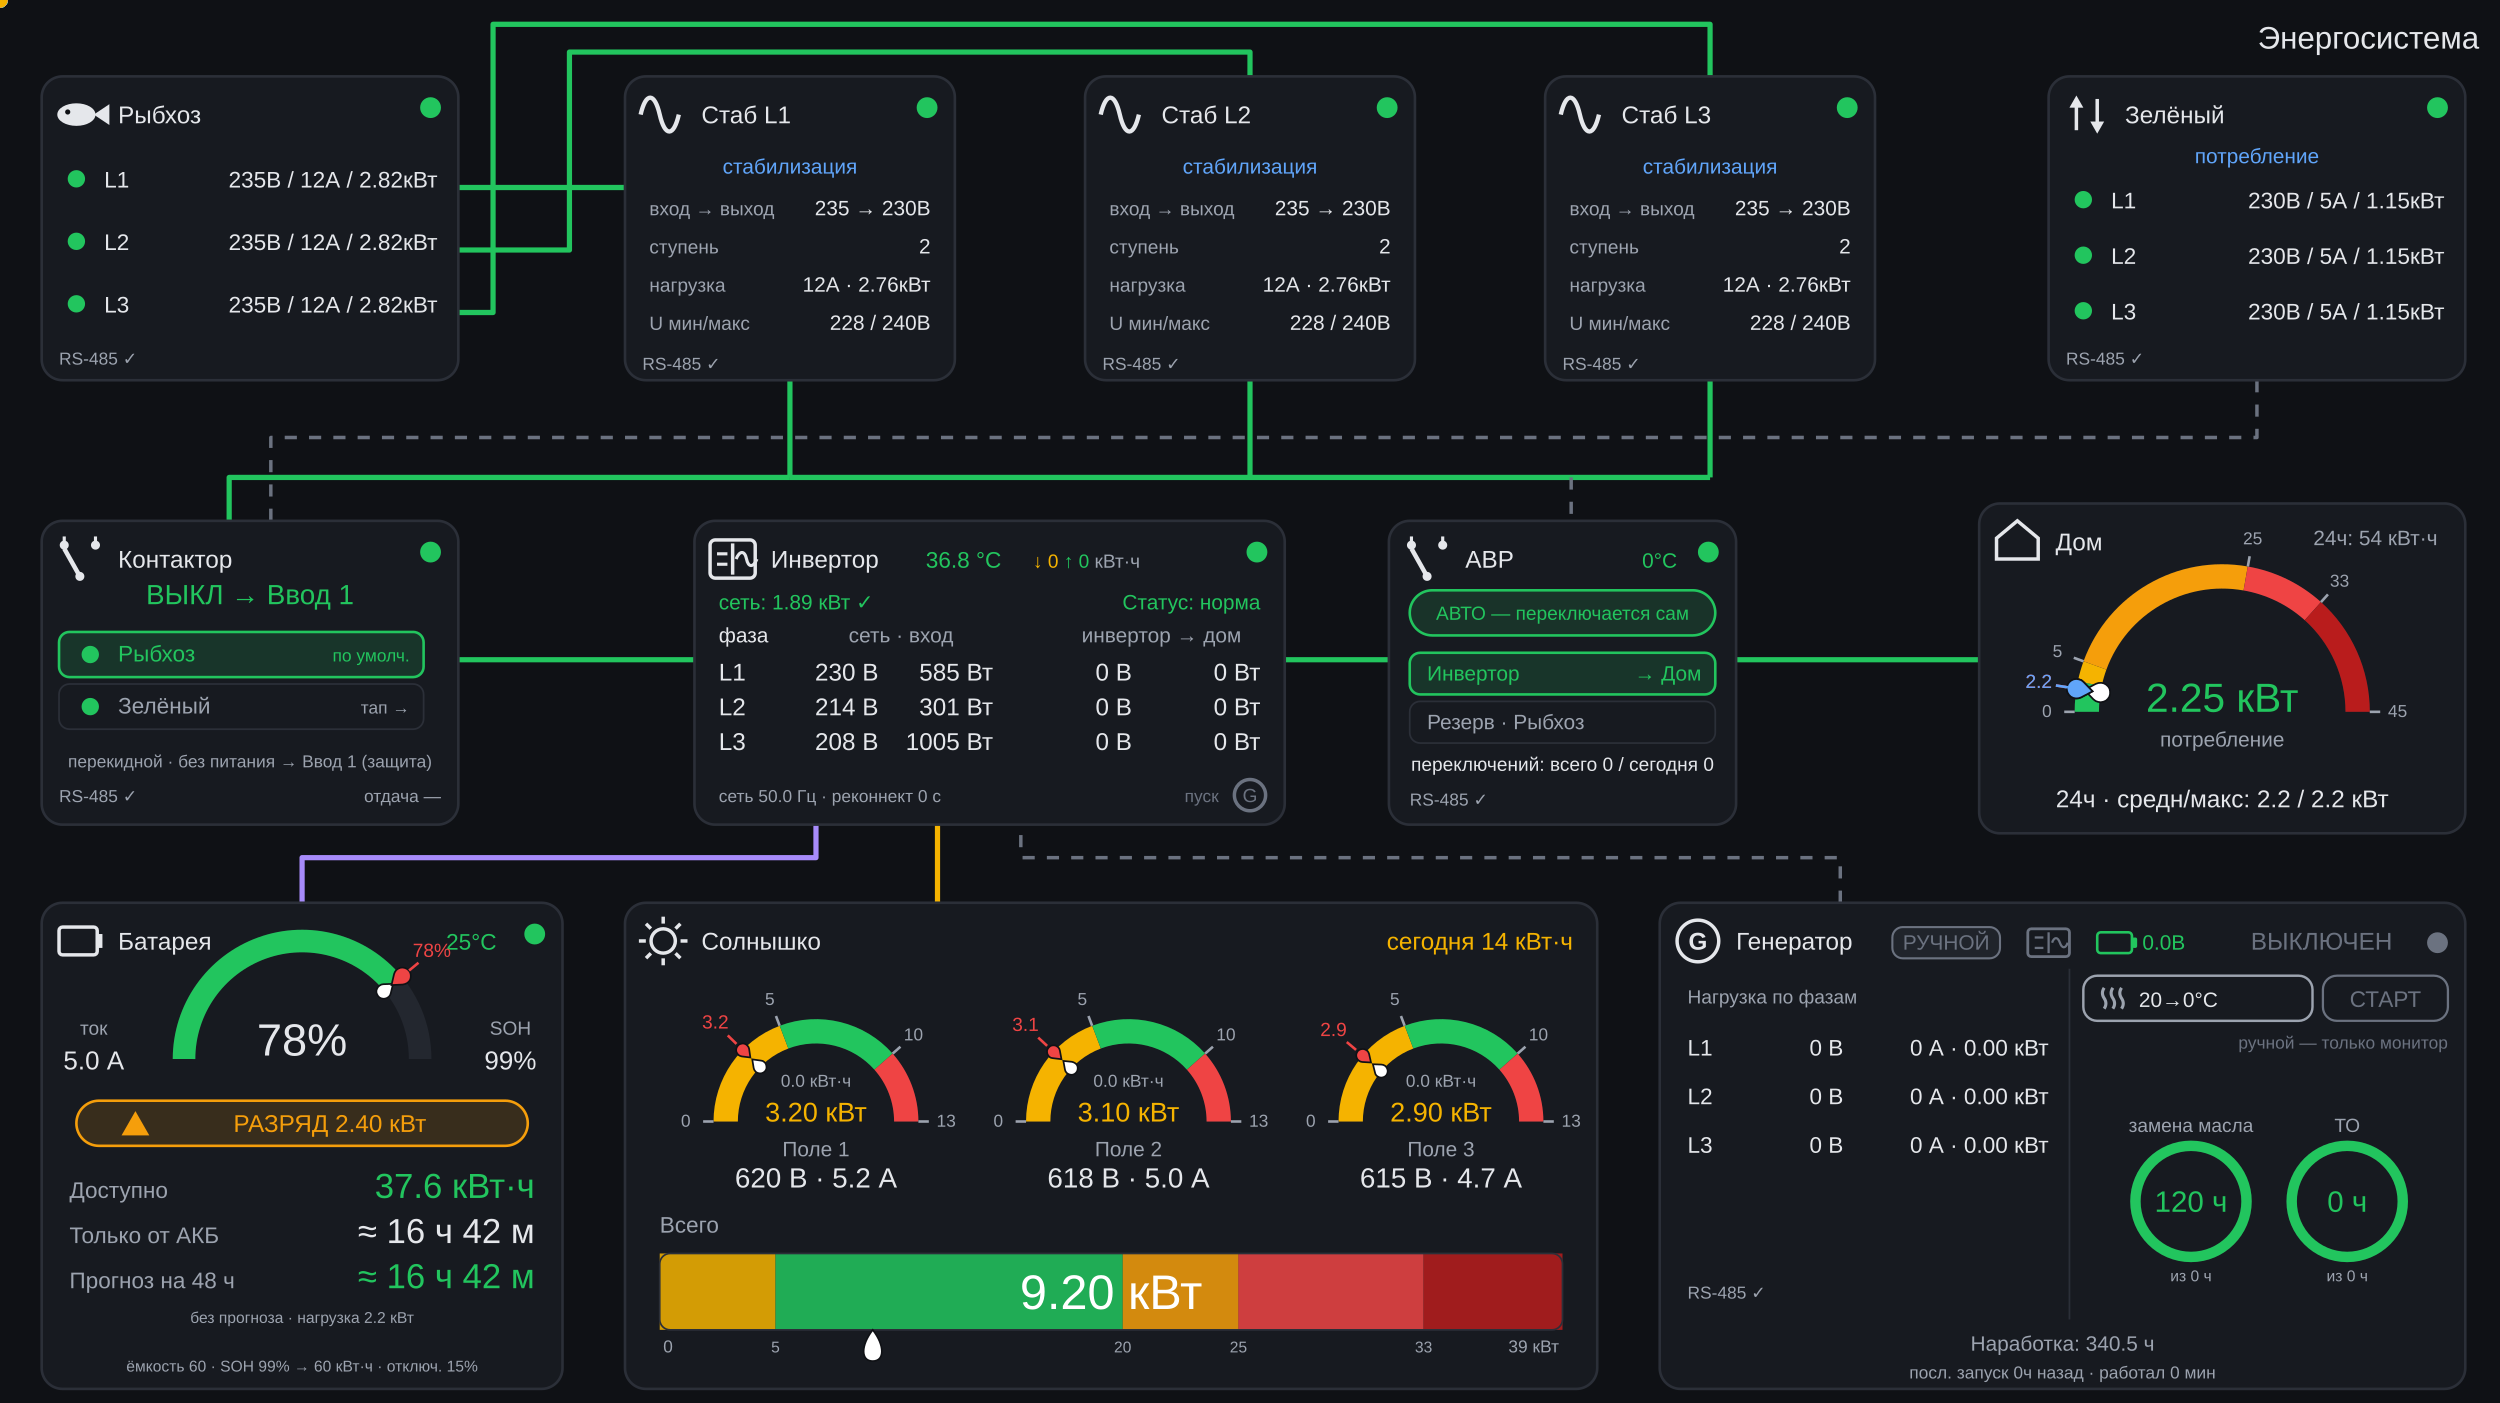
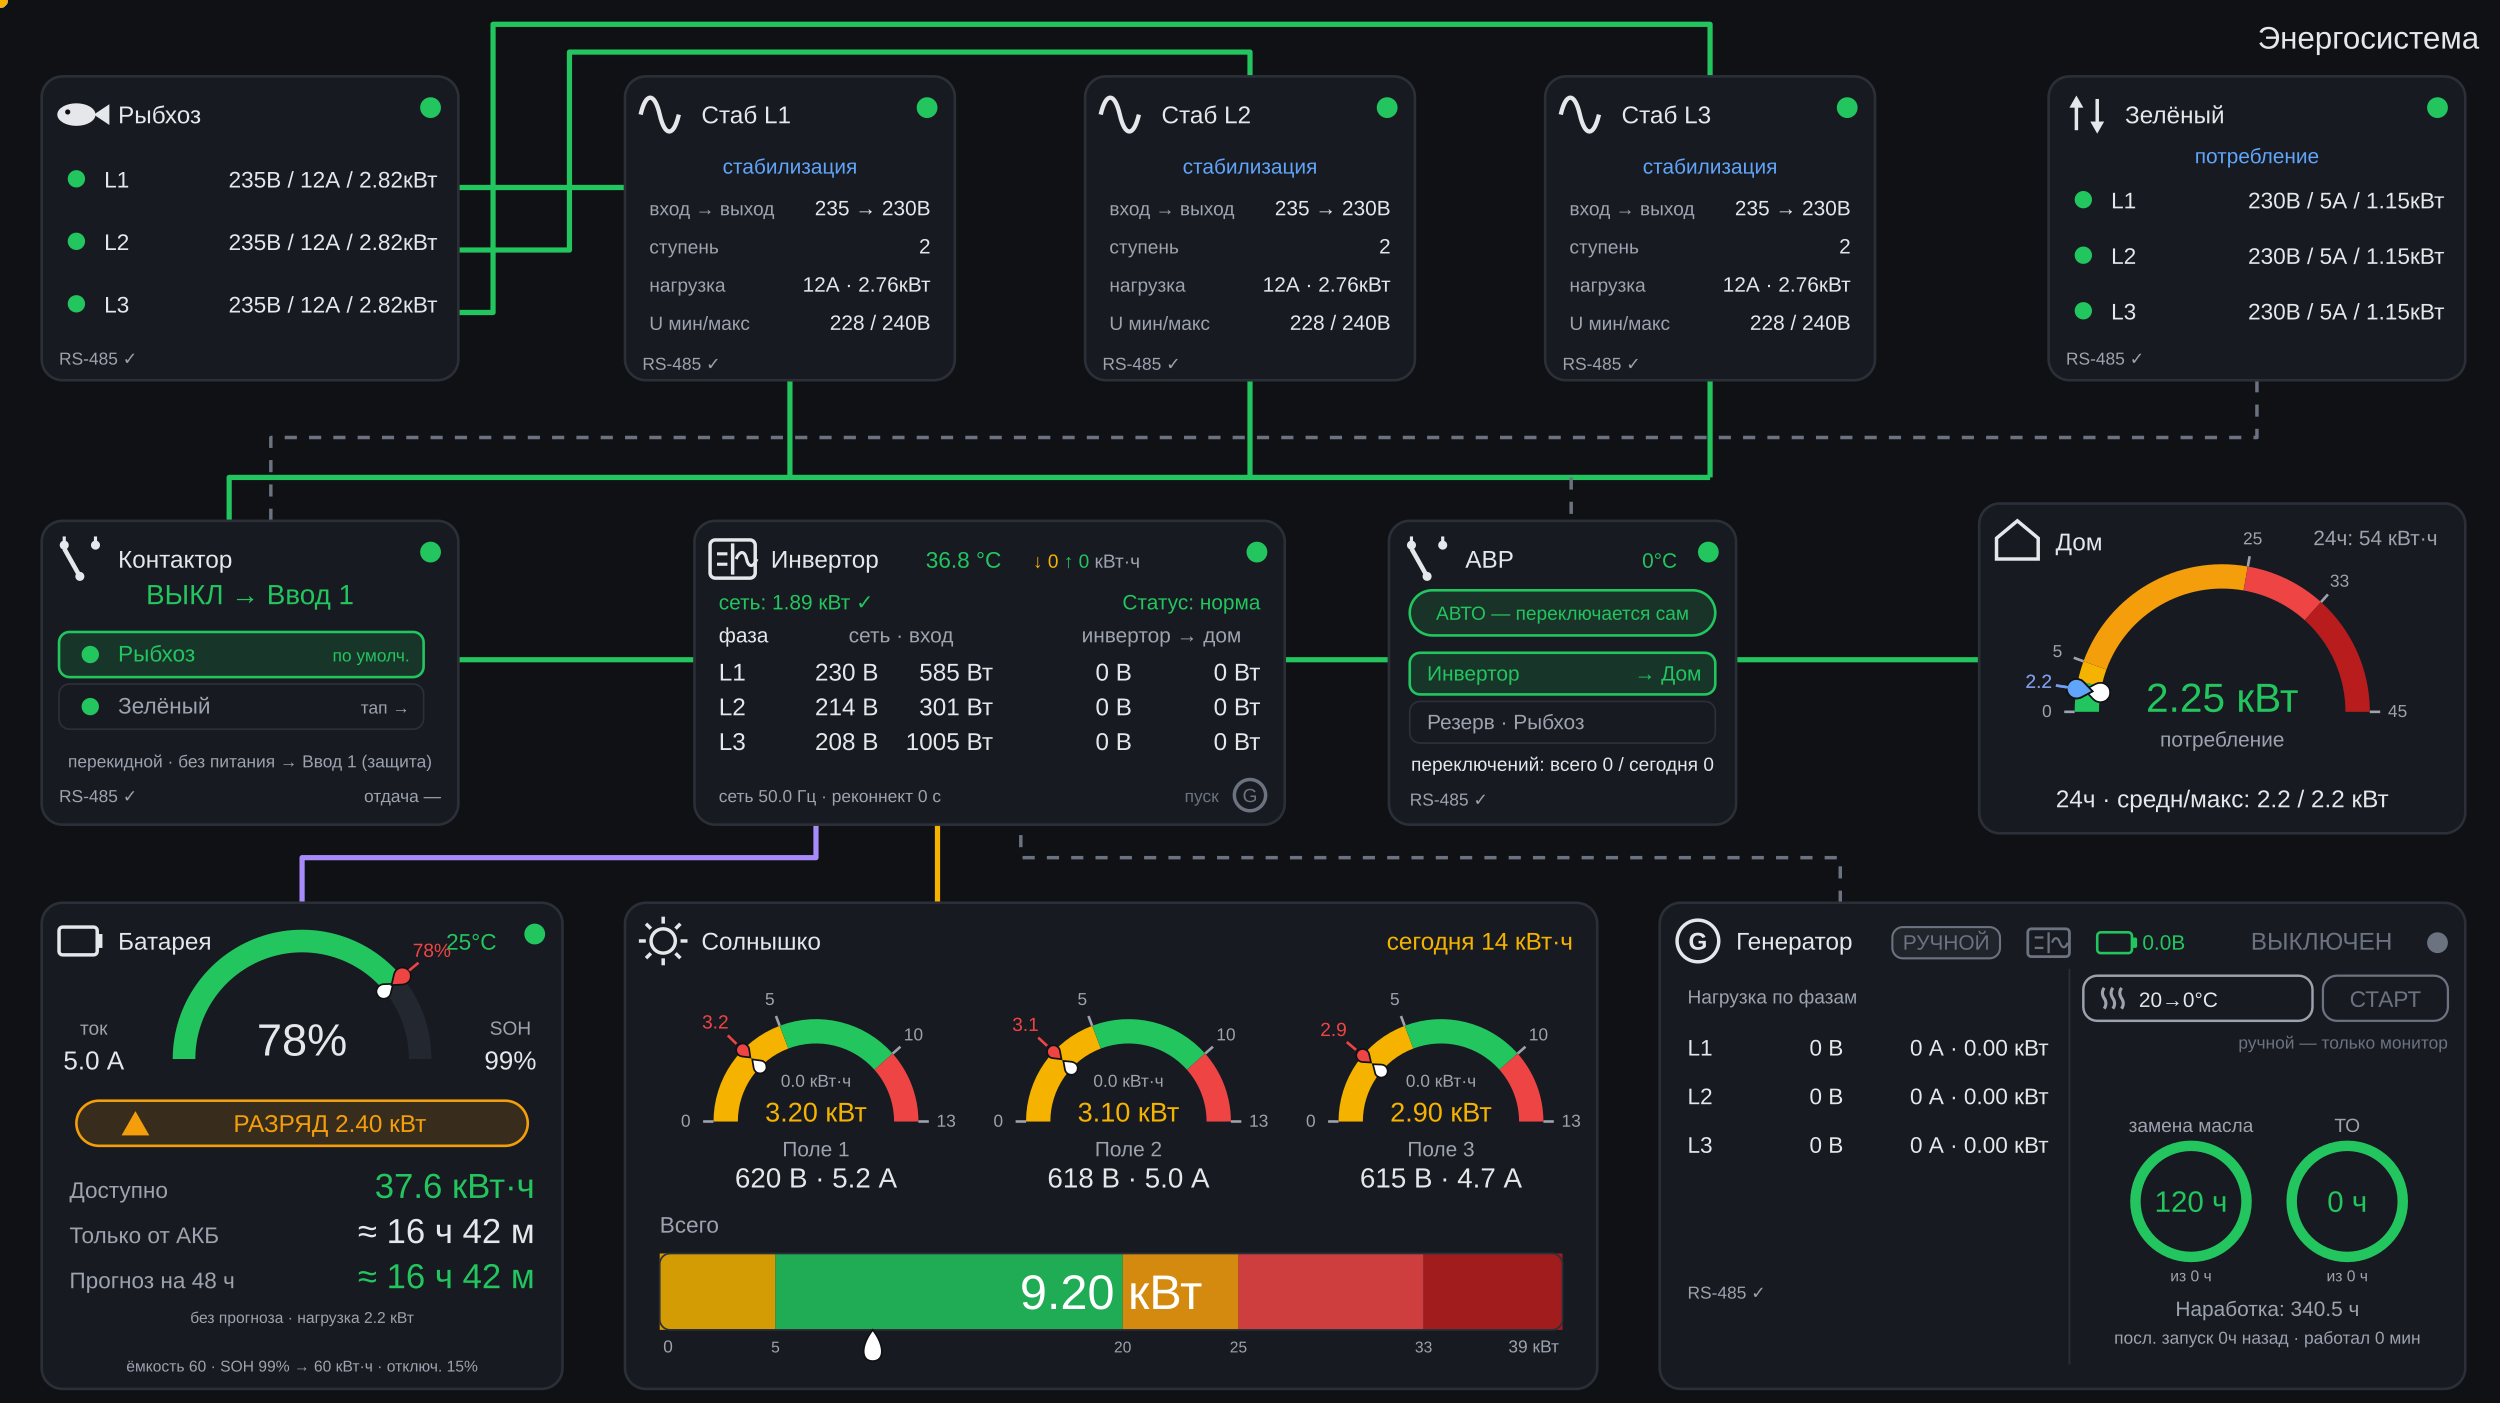
<svg xmlns="http://www.w3.org/2000/svg" viewBox="0 0 1440 808" font-family="Arial,Helvetica,sans-serif">
  <rect x="0" y="0" width="1440" height="830" fill="#0f1115" />
  <text x="1428" y="28" font-size="18" fill="#e5e7eb" text-anchor="end">Энергосистема</text>
  <polyline fill="none" stroke="#22c55e" stroke-width="3" stroke-linejoin="round" points="264,108 360,108 " />
  <circle r="4.5" fill="#22c55e">
    <animateMotion dur="1.94s" repeatCount="indefinite" begin="-0.00s" path="M 264,108 360,108" />
  </circle>
  <polyline fill="none" stroke="#22c55e" stroke-width="3" stroke-linejoin="round" points="264,144 328,144 328,30 720,30 720,44 " />
  <circle r="4.5" fill="#22c55e">
    <animateMotion dur="11.82s" repeatCount="indefinite" begin="-0.00s" path="M 264,144 328,144 328,30 720,30 720,44" />
  </circle>
  <circle r="4.5" fill="#22c55e">
    <animateMotion dur="11.82s" repeatCount="indefinite" begin="-2.36s" path="M 264,144 328,144 328,30 720,30 720,44" />
  </circle>
  <circle r="4.5" fill="#22c55e">
    <animateMotion dur="11.82s" repeatCount="indefinite" begin="-4.73s" path="M 264,144 328,144 328,30 720,30 720,44" />
  </circle>
  <circle r="4.5" fill="#22c55e">
    <animateMotion dur="11.82s" repeatCount="indefinite" begin="-7.09s" path="M 264,144 328,144 328,30 720,30 720,44" />
  </circle>
  <circle r="4.5" fill="#22c55e">
    <animateMotion dur="11.82s" repeatCount="indefinite" begin="-9.46s" path="M 264,144 328,144 328,30 720,30 720,44" />
  </circle>
  <polyline fill="none" stroke="#22c55e" stroke-width="3" stroke-linejoin="round" points="264,180 284,180 284,14 985,14 985,44 " />
  <circle r="4.5" fill="#22c55e">
    <animateMotion dur="18.56s" repeatCount="indefinite" begin="-0.00s" path="M 264,180 284,180 284,14 985,14 985,44" />
  </circle>
  <circle r="4.5" fill="#22c55e">
    <animateMotion dur="18.56s" repeatCount="indefinite" begin="-2.32s" path="M 264,180 284,180 284,14 985,14 985,44" />
  </circle>
  <circle r="4.5" fill="#22c55e">
    <animateMotion dur="18.56s" repeatCount="indefinite" begin="-4.64s" path="M 264,180 284,180 284,14 985,14 985,44" />
  </circle>
  <circle r="4.5" fill="#22c55e">
    <animateMotion dur="18.56s" repeatCount="indefinite" begin="-6.96s" path="M 264,180 284,180 284,14 985,14 985,44" />
  </circle>
  <circle r="4.5" fill="#22c55e">
    <animateMotion dur="18.56s" repeatCount="indefinite" begin="-9.28s" path="M 264,180 284,180 284,14 985,14 985,44" />
  </circle>
  <circle r="4.5" fill="#22c55e">
    <animateMotion dur="18.56s" repeatCount="indefinite" begin="-11.60s" path="M 264,180 284,180 284,14 985,14 985,44" />
  </circle>
  <circle r="4.5" fill="#22c55e">
    <animateMotion dur="18.56s" repeatCount="indefinite" begin="-13.92s" path="M 264,180 284,180 284,14 985,14 985,44" />
  </circle>
  <circle r="4.5" fill="#22c55e">
    <animateMotion dur="18.56s" repeatCount="indefinite" begin="-16.24s" path="M 264,180 284,180 284,14 985,14 985,44" />
  </circle>
  <polyline fill="none" stroke="#22c55e" stroke-width="3" stroke-linejoin="round" points="455,219 455,275 " />
  <circle r="4.5" fill="#22c55e">
    <animateMotion dur="0.97s" repeatCount="indefinite" begin="-0.00s" path="M 455,219 455,275" />
  </circle>
  <polyline fill="none" stroke="#22c55e" stroke-width="3" stroke-linejoin="round" points="720,219 720,275 " />
  <circle r="4.5" fill="#22c55e">
    <animateMotion dur="0.97s" repeatCount="indefinite" begin="-0.00s" path="M 720,219 720,275" />
  </circle>
  <polyline fill="none" stroke="#22c55e" stroke-width="3" stroke-linejoin="round" points="985,219 985,275 " />
  <circle r="4.5" fill="#22c55e">
    <animateMotion dur="0.97s" repeatCount="indefinite" begin="-0.00s" path="M 985,219 985,275" />
  </circle>
  <polyline fill="none" stroke="#22c55e" stroke-width="3" stroke-linejoin="round" points="455,275 985,275 " />
  <polyline fill="none" stroke="#22c55e" stroke-width="3" stroke-linejoin="round" points="455,275 132,275 132,300 " />
  <circle r="4.5" fill="#22c55e">
    <animateMotion dur="6.01s" repeatCount="indefinite" begin="-0.00s" path="M 455,275 132,275 132,300" />
  </circle>
  <circle r="4.5" fill="#22c55e">
    <animateMotion dur="6.01s" repeatCount="indefinite" begin="-2.00s" path="M 455,275 132,275 132,300" />
  </circle>
  <circle r="4.5" fill="#22c55e">
    <animateMotion dur="6.01s" repeatCount="indefinite" begin="-4.00s" path="M 455,275 132,275 132,300" />
  </circle>
  <polyline fill="none" stroke="#6b7280" stroke-width="2" stroke-linejoin="round" stroke-dasharray="7 7" points="905,275 905,300 " />
  <polyline fill="none" stroke="#6b7280" stroke-width="2" stroke-linejoin="round" stroke-dasharray="7 7" points="1300,219 1300,252 156,252 156,300 " />
  <polyline fill="none" stroke="#22c55e" stroke-width="3" stroke-linejoin="round" points="264,380 400,380 " />
  <circle r="4.5" fill="#22c55e">
    <animateMotion dur="2.75s" repeatCount="indefinite" begin="-0.00s" path="M 264,380 400,380" />
  </circle>
  <polyline fill="none" stroke="#22c55e" stroke-width="3" stroke-linejoin="round" points="740,380 800,380 " />
  <circle r="4.5" fill="#22c55e">
    <animateMotion dur="0.90s" repeatCount="indefinite" begin="-0.00s" path="M 740,380 800,380" />
  </circle>
  <polyline fill="none" stroke="#22c55e" stroke-width="3" stroke-linejoin="round" points="1000,380 1140,380 " />
  <circle r="4.5" fill="#22c55e">
    <animateMotion dur="2.42s" repeatCount="indefinite" begin="-0.00s" path="M 1000,380 1140,380" />
  </circle>
  <polyline fill="none" stroke="#a78bfa" stroke-width="3" stroke-linejoin="round" points="174,520 174,494 470,494 470,475 " />
  <circle r="4.5" fill="#a78bfa">
    <animateMotion dur="6.46s" repeatCount="indefinite" begin="-0.00s" path="M 174,520 174,494 470,494 470,475" />
  </circle>
  <circle r="4.5" fill="#a78bfa">
    <animateMotion dur="6.46s" repeatCount="indefinite" begin="-2.15s" path="M 174,520 174,494 470,494 470,475" />
  </circle>
  <circle r="4.5" fill="#a78bfa">
    <animateMotion dur="6.46s" repeatCount="indefinite" begin="-4.30s" path="M 174,520 174,494 470,494 470,475" />
  </circle>
  <polyline fill="none" stroke="#f5b300" stroke-width="3" stroke-linejoin="round" points="540,520 540,475 " />
  <circle r="4.5" fill="#f5b300">
    <animateMotion dur="0.41s" repeatCount="indefinite" begin="-0.00s" path="M 540,520 540,475" />
  </circle>
  <polyline fill="none" stroke="#6b7280" stroke-width="2" stroke-linejoin="round" stroke-dasharray="7 7" points="1060,520 1060,494 588,494 588,475 " />
  <rect x="24" y="44" width="240" height="175" rx="12" fill="#171a20" stroke="#2b2f38" stroke-width="1.5" />
  <g fill="#e5e7eb">
    <ellipse cx="44" cy="66" rx="11" ry="6.5" />
    <polygon points="54,66 63,60 63,72" />
  </g>
  <circle cx="39" cy="64.5" r="1.5" fill="#0f1115" />
  <text x="68" y="71" font-size="14" fill="#e5e7eb" text-anchor="start">Рыбхоз</text>
  <circle cx="248" cy="62" r="6" fill="#22c55e" />
  <circle cx="44" cy="103" r="5" fill="#22c55e" />
  <text x="60" y="108" font-size="13" fill="#e5e7eb" text-anchor="start">L1</text>
  <text x="252" y="108" font-size="13" fill="#e5e7eb" text-anchor="end">235В / 12А / 2.82кВт</text>
  <circle cx="44" cy="139" r="5" fill="#22c55e" />
  <text x="60" y="144" font-size="13" fill="#e5e7eb" text-anchor="start">L2</text>
  <text x="252" y="144" font-size="13" fill="#e5e7eb" text-anchor="end">235В / 12А / 2.82кВт</text>
  <circle cx="44" cy="175" r="5" fill="#22c55e" />
  <text x="60" y="180" font-size="13" fill="#e5e7eb" text-anchor="start">L3</text>
  <text x="252" y="180" font-size="13" fill="#e5e7eb" text-anchor="end">235В / 12А / 2.82кВт</text>
  <text x="34" y="210" font-size="10" fill="#9ca3af" text-anchor="start">RS-485 ✓</text>
  <rect x="360" y="44" width="190" height="175" rx="12" fill="#171a20" stroke="#2b2f38" stroke-width="1.5" />
  <path d="M 369 66 c 3,-13 8,-13 11,0 c 3,13 8,13 11,0" fill="none" stroke="#e5e7eb" stroke-width="2.5" />
  <text x="404" y="71" font-size="14" fill="#e5e7eb" text-anchor="start">Стаб L1</text>
  <circle cx="534" cy="62" r="6" fill="#22c55e" />
  <text x="370" y="213" font-size="10" fill="#9ca3af" text-anchor="start">RS-485 ✓</text>
  <text x="455" y="100" font-size="12" fill="#60a5fa" text-anchor="middle">стабилизация</text>
  <text x="374" y="124" font-size="11" fill="#9ca3af" text-anchor="start">вход → выход</text>
  <text x="536" y="124" font-size="12" fill="#e5e7eb" text-anchor="end">235 → 230В</text>
  <text x="374" y="146" font-size="11" fill="#9ca3af" text-anchor="start">ступень</text>
  <text x="536" y="146" font-size="12" fill="#e5e7eb" text-anchor="end">2</text>
  <text x="374" y="168" font-size="11" fill="#9ca3af" text-anchor="start">нагрузка</text>
  <text x="536" y="168" font-size="12" fill="#e5e7eb" text-anchor="end">12А · 2.76кВт</text>
  <text x="374" y="190" font-size="11" fill="#9ca3af" text-anchor="start">U мин/макс</text>
  <text x="536" y="190" font-size="12" fill="#e5e7eb" text-anchor="end">228 / 240В</text>
  <rect x="625" y="44" width="190" height="175" rx="12" fill="#171a20" stroke="#2b2f38" stroke-width="1.5" />
  <path d="M 634 66 c 3,-13 8,-13 11,0 c 3,13 8,13 11,0" fill="none" stroke="#e5e7eb" stroke-width="2.5" />
  <text x="669" y="71" font-size="14" fill="#e5e7eb" text-anchor="start">Стаб L2</text>
  <circle cx="799" cy="62" r="6" fill="#22c55e" />
  <text x="635" y="213" font-size="10" fill="#9ca3af" text-anchor="start">RS-485 ✓</text>
  <text x="720" y="100" font-size="12" fill="#60a5fa" text-anchor="middle">стабилизация</text>
  <text x="639" y="124" font-size="11" fill="#9ca3af" text-anchor="start">вход → выход</text>
  <text x="801" y="124" font-size="12" fill="#e5e7eb" text-anchor="end">235 → 230В</text>
  <text x="639" y="146" font-size="11" fill="#9ca3af" text-anchor="start">ступень</text>
  <text x="801" y="146" font-size="12" fill="#e5e7eb" text-anchor="end">2</text>
  <text x="639" y="168" font-size="11" fill="#9ca3af" text-anchor="start">нагрузка</text>
  <text x="801" y="168" font-size="12" fill="#e5e7eb" text-anchor="end">12А · 2.76кВт</text>
  <text x="639" y="190" font-size="11" fill="#9ca3af" text-anchor="start">U мин/макс</text>
  <text x="801" y="190" font-size="12" fill="#e5e7eb" text-anchor="end">228 / 240В</text>
  <rect x="890" y="44" width="190" height="175" rx="12" fill="#171a20" stroke="#2b2f38" stroke-width="1.5" />
  <path d="M 899 66 c 3,-13 8,-13 11,0 c 3,13 8,13 11,0" fill="none" stroke="#e5e7eb" stroke-width="2.5" />
  <text x="934" y="71" font-size="14" fill="#e5e7eb" text-anchor="start">Стаб L3</text>
  <circle cx="1064" cy="62" r="6" fill="#22c55e" />
  <text x="900" y="213" font-size="10" fill="#9ca3af" text-anchor="start">RS-485 ✓</text>
  <text x="985" y="100" font-size="12" fill="#60a5fa" text-anchor="middle">стабилизация</text>
  <text x="904" y="124" font-size="11" fill="#9ca3af" text-anchor="start">вход → выход</text>
  <text x="1066" y="124" font-size="12" fill="#e5e7eb" text-anchor="end">235 → 230В</text>
  <text x="904" y="146" font-size="11" fill="#9ca3af" text-anchor="start">ступень</text>
  <text x="1066" y="146" font-size="12" fill="#e5e7eb" text-anchor="end">2</text>
  <text x="904" y="168" font-size="11" fill="#9ca3af" text-anchor="start">нагрузка</text>
  <text x="1066" y="168" font-size="12" fill="#e5e7eb" text-anchor="end">12А · 2.76кВт</text>
  <text x="904" y="190" font-size="11" fill="#9ca3af" text-anchor="start">U мин/макс</text>
  <text x="1066" y="190" font-size="12" fill="#e5e7eb" text-anchor="end">228 / 240В</text>
  <rect x="1180" y="44" width="240" height="175" rx="12" fill="#171a20" stroke="#2b2f38" stroke-width="1.5" />
  <line x1="1196" y1="75" x2="1196" y2="60" stroke="#e5e7eb" stroke-width="2" />
  <polygon points="1196,55 1192,62 1200,62" fill="#e5e7eb" />
  <line x1="1208" y1="57" x2="1208" y2="72" stroke="#e5e7eb" stroke-width="2" />
  <polygon points="1208,77 1212,70 1204,70" fill="#e5e7eb" />
  <text x="1224" y="71" font-size="14" fill="#e5e7eb" text-anchor="start">Зелёный</text>
  <circle cx="1404" cy="62" r="6" fill="#22c55e" />
  <text x="1300" y="94" font-size="12" fill="#60a5fa" text-anchor="middle">потребление</text>
  <circle cx="1200" cy="115" r="5" fill="#22c55e" />
  <text x="1216" y="120" font-size="13" fill="#e5e7eb" text-anchor="start">L1</text>
  <text x="1408" y="120" font-size="13" fill="#e5e7eb" text-anchor="end">230В / 5А / 1.15кВт</text>
  <circle cx="1200" cy="147" r="5" fill="#22c55e" />
  <text x="1216" y="152" font-size="13" fill="#e5e7eb" text-anchor="start">L2</text>
  <text x="1408" y="152" font-size="13" fill="#e5e7eb" text-anchor="end">230В / 5А / 1.15кВт</text>
  <circle cx="1200" cy="179" r="5" fill="#22c55e" />
  <text x="1216" y="184" font-size="13" fill="#e5e7eb" text-anchor="start">L3</text>
  <text x="1408" y="184" font-size="13" fill="#e5e7eb" text-anchor="end">230В / 5А / 1.15кВт</text>
  <text x="1190" y="210" font-size="10" fill="#9ca3af" text-anchor="start">RS-485 ✓</text>
  <rect x="24" y="300" width="240" height="175" rx="12" fill="#171a20" stroke="#2b2f38" stroke-width="1.5" />
  <circle cx="37" cy="314" r="2.6" fill="#e5e7eb" />
  <circle cx="55" cy="314" r="2.6" fill="#e5e7eb" />
  <circle cx="46" cy="332" r="2.6" fill="#e5e7eb" />
  <line x1="37" y1="314" x2="37" y2="309" stroke="#e5e7eb" stroke-width="1.8" />
  <line x1="55" y1="314" x2="55" y2="309" stroke="#e5e7eb" stroke-width="1.8" />
  <line x1="46" y1="332" x2="37" y2="316" stroke="#e5e7eb" stroke-width="2.6" />
  <text x="68" y="327" font-size="14" fill="#e5e7eb" text-anchor="start">Контактор</text>
  <circle cx="248" cy="318" r="6" fill="#22c55e" />
  <text x="144" y="348" font-size="16" fill="#22c55e" text-anchor="middle">ВЫКЛ → Ввод 1</text>
  <rect x="34" y="364" width="210" height="26" rx="6" fill="#22c55e" fill-opacity="0.16" stroke="#22c55e" stroke-width="1.5" />
  <circle cx="52" cy="377" r="5" fill="#22c55e" />
  <text x="68" y="381" font-size="13" fill="#22c55e" text-anchor="start">Рыбхоз</text>
  <text x="236" y="381" font-size="10" fill="#22c55e" text-anchor="end">по умолч.</text>
  <rect x="34" y="394" width="210" height="26" rx="6" fill="none" stroke="#2b2f38" stroke-width="1" />
  <circle cx="52" cy="407" r="5" fill="#22c55e" />
  <text x="68" y="411" font-size="13" fill="#9ca3af" text-anchor="start">Зелёный</text>
  <text x="236" y="411" font-size="10" fill="#9ca3af" text-anchor="end">тап →</text>
  <rect x="34" y="394" width="210" height="26" rx="6" fill="transparent" style="cursor:pointer" data-act="contactor" data-val="in2" />
  <text x="144" y="442" font-size="10" fill="#9ca3af" text-anchor="middle">перекидной · без питания → Ввод 1 (защита)</text>
  <text x="34" y="462" font-size="10" fill="#9ca3af" text-anchor="start">RS-485 ✓</text>
  <text x="254" y="462" font-size="10" fill="#9ca3af" text-anchor="end">отдача —</text>
  <rect x="400" y="300" width="340" height="175" rx="12" fill="#171a20" stroke="#2b2f38" stroke-width="1.5" />
  <rect x="409" y="311" width="26" height="22" rx="3" fill="none" stroke="#e5e7eb" stroke-width="2" />
  <line x1="422" y1="313" x2="422" y2="331" stroke="#e5e7eb" stroke-width="2" />
  <path d="M 424 322 c 2,-5 5,-5 6,0 c 1,5 4,5 6,0" fill="none" stroke="#e5e7eb" stroke-width="1.8" />
  <line x1="413" y1="319" x2="419" y2="319" stroke="#e5e7eb" stroke-width="1.8" />
  <line x1="413" y1="325" x2="419" y2="325" stroke="#e5e7eb" stroke-width="1.8" />
  <text x="444" y="327" font-size="14" fill="#e5e7eb" text-anchor="start">Инвертор</text>
  <circle cx="724" cy="318" r="6" fill="#22c55e" />
  <text x="555" y="327" font-size="13" fill="#22c55e" text-anchor="middle">36.8 °C</text>
  <text x="595" y="327" font-size="11" text-anchor="start" fill="#9ca3af">
    <tspan fill="#f5b300">↓ 0</tspan>
    <tspan fill="#22c55e">↑ 0</tspan> кВт·ч</text>
  <text x="414" y="351" font-size="12" fill="#22c55e" text-anchor="start">сеть: 1.89 кВт ✓</text>
  <text x="726" y="351" font-size="12" fill="#22c55e" text-anchor="end">Статус: норма</text>
  <text x="414" y="370" font-size="12" fill="#e5e7eb" text-anchor="start">фаза</text>
  <text x="519" y="370" font-size="12" fill="#9ca3af" text-anchor="middle">сеть · вход</text>
  <text x="669" y="370" font-size="12" fill="#9ca3af" text-anchor="middle">инвертор → дом</text>
  <text x="414" y="392" font-size="14" fill="#e5e7eb" text-anchor="start">L1</text>
  <text x="506" y="392" font-size="14" fill="#e5e7eb" text-anchor="end">230 В</text>
  <text x="572" y="392" font-size="14" fill="#e5e7eb" text-anchor="end">585 Вт</text>
  <text x="652" y="392" font-size="14" fill="#e5e7eb" text-anchor="end">0 В</text>
  <text x="726" y="392" font-size="14" fill="#e5e7eb" text-anchor="end">0 Вт</text>
  <text x="414" y="412" font-size="14" fill="#e5e7eb" text-anchor="start">L2</text>
  <text x="506" y="412" font-size="14" fill="#e5e7eb" text-anchor="end">214 В</text>
  <text x="572" y="412" font-size="14" fill="#e5e7eb" text-anchor="end">301 Вт</text>
  <text x="652" y="412" font-size="14" fill="#e5e7eb" text-anchor="end">0 В</text>
  <text x="726" y="412" font-size="14" fill="#e5e7eb" text-anchor="end">0 Вт</text>
  <text x="414" y="432" font-size="14" fill="#e5e7eb" text-anchor="start">L3</text>
  <text x="506" y="432" font-size="14" fill="#e5e7eb" text-anchor="end">208 В</text>
  <text x="572" y="432" font-size="14" fill="#e5e7eb" text-anchor="end">1005 Вт</text>
  <text x="652" y="432" font-size="14" fill="#e5e7eb" text-anchor="end">0 В</text>
  <text x="726" y="432" font-size="14" fill="#e5e7eb" text-anchor="end">0 Вт</text>
  <text x="414" y="462" font-size="10" fill="#9ca3af" text-anchor="start">сеть 50.0 Гц · реконнект 0 с</text>
  <text x="702" y="462" font-size="10" fill="#6b7280" text-anchor="end">пуск</text>
  <circle cx="720" cy="458" r="9" fill="none" stroke="#6b7280" stroke-width="2" />
  <text x="720" y="462" font-size="11" fill="#6b7280" text-anchor="middle">G</text>
  <rect x="800" y="300" width="200" height="175" rx="12" fill="#171a20" stroke="#2b2f38" stroke-width="1.5" />
  <circle cx="813" cy="314" r="2.6" fill="#e5e7eb" />
  <circle cx="831" cy="314" r="2.6" fill="#e5e7eb" />
  <circle cx="822" cy="332" r="2.6" fill="#e5e7eb" />
  <line x1="813" y1="314" x2="813" y2="309" stroke="#e5e7eb" stroke-width="1.8" />
  <line x1="831" y1="314" x2="831" y2="309" stroke="#e5e7eb" stroke-width="1.8" />
  <line x1="822" y1="332" x2="813" y2="316" stroke="#e5e7eb" stroke-width="2.6" />
  <text x="844" y="327" font-size="14" fill="#e5e7eb" text-anchor="start">АВР</text>
  <circle cx="984" cy="318" r="6" fill="#22c55e" />
  <text x="966" y="327" font-size="12" fill="#22c55e" text-anchor="end">0°C</text>
  <rect x="812" y="340" width="176" height="26" rx="13" fill="#22c55e" fill-opacity="0.15" stroke="#22c55e" stroke-width="1.5" />
  <text x="900" y="357" font-size="11" fill="#22c55e" text-anchor="middle">АВТО — переключается сам</text>
  <rect x="812" y="376" width="176" height="24" rx="6" fill="#22c55e" fill-opacity="0.16" stroke="#22c55e" stroke-width="1.5" />
  <text x="822" y="392" font-size="12" fill="#22c55e" text-anchor="start">Инвертор</text>
  <text x="980" y="392" font-size="12" fill="#22c55e" text-anchor="end">→ Дом</text>
  <rect x="812" y="404" width="176" height="24" rx="6" fill="none" stroke="#2b2f38" stroke-width="1" />
  <text x="822" y="420" font-size="12" fill="#9ca3af" text-anchor="start">Резерв · Рыбхоз</text>
  <text x="900" y="444" font-size="11" fill="#e5e7eb" text-anchor="middle">переключений: всего 0 / сегодня 0</text>
  <text x="812" y="464" font-size="10" fill="#9ca3af" text-anchor="start">RS-485 ✓</text>
  <rect x="1140" y="290" width="280" height="190" rx="12" fill="#171a20" stroke="#2b2f38" stroke-width="1.5" />
  <path d="M 1150 322 L 1150 310 L 1162 300 L 1174 310 L 1174 322 Z" fill="none" stroke="#e5e7eb" stroke-width="2" />
  <text x="1184" y="317" font-size="14" fill="#e5e7eb" text-anchor="start">Дом</text>
  <text x="1404" y="314" font-size="12" fill="#9ca3af" text-anchor="end">24ч: 54 кВт·ч</text>
  <path fill="none" stroke="#23272f" stroke-width="14" stroke-linecap="butt" d="M 1202.0 410.0 A 78 78 0 0 1 1358.0 410.0" />
  <path fill="none" stroke="#22c55e" stroke-width="14" stroke-linecap="butt" d="M 1202.0 410.0 A 78 78 0 0 1 1203.7 393.8" />
  <path fill="none" stroke="#f5b300" stroke-width="14" stroke-linecap="butt" d="M 1203.7 393.8 A 78 78 0 0 1 1206.7 383.3" />
  <path fill="none" stroke="#f59e0b" stroke-width="14" stroke-linecap="butt" d="M 1206.7 383.3 A 78 78 0 0 1 1293.5 333.2" />
  <path fill="none" stroke="#ef4444" stroke-width="14" stroke-linecap="butt" d="M 1293.5 333.2 A 78 78 0 0 1 1332.2 352.0" />
  <path fill="none" stroke="#b91c1c" stroke-width="14" stroke-linecap="butt" d="M 1332.2 352.0 A 78 78 0 0 1 1358.0 410.0" />
  <path d="M 1200.6,397.4 L 1207.2,393.9 L 1208.7,393.4 L 1210.3,393.3 L 1211.8,393.6 L 1213.1,394.3 L 1214.3,395.4 L 1215.1,396.7 L 1215.4,398.2 L 1215.4,399.8 L 1215.0,401.3 L 1214.1,402.6 L 1213.0,403.6 L 1211.6,404.2 L 1210.0,404.5 L 1208.5,404.3 L 1207.1,403.8 L 1205.8,402.8 Z" fill="#ffffff" stroke="#0f1115" stroke-width="1" />
  <text x="1280" y="410" font-size="23.4" fill="#22c55e" text-anchor="middle">2.25 кВт</text>
  <text x="1280" y="430" font-size="12" fill="#9ca3af" text-anchor="middle">потребление</text>
  <polyline fill="none" stroke="#9ca3af" stroke-width="1.5" stroke-linejoin="round" points="1195,410 1189,410 " />
  <text x="1179" y="413" font-size="10" fill="#9ca3af" text-anchor="middle">0</text>
  <polyline fill="none" stroke="#9ca3af" stroke-width="1.5" stroke-linejoin="round" points="1200.126,380.928 1194.488,378.876 " />
  <text x="1185.091" y="378.456" font-size="10" fill="#9ca3af" text-anchor="middle">5</text>
  <polyline fill="none" stroke="#9ca3af" stroke-width="1.5" stroke-linejoin="round" points="1294.76,326.291 1295.802,320.382 " />
  <text x="1297.538" y="313.534" font-size="10" fill="#9ca3af" text-anchor="middle">25</text>
  <polyline fill="none" stroke="#9ca3af" stroke-width="1.5" stroke-linejoin="round" points="1336.876,346.833 1340.891,342.374 " />
  <text x="1347.582" y="337.942" font-size="10" fill="#9ca3af" text-anchor="middle">33</text>
  <polyline fill="none" stroke="#9ca3af" stroke-width="1.5" stroke-linejoin="round" points="1365,410 1371,410 " />
  <text x="1381" y="413" font-size="10" fill="#9ca3af" text-anchor="middle">45</text>
  <path d="M 1205.3,398.2 L 1198.7,401.7 L 1197.2,402.2 L 1195.7,402.3 L 1194.2,402.0 L 1192.8,401.3 L 1191.7,400.2 L 1190.9,398.9 L 1190.5,397.4 L 1190.5,395.8 L 1191.0,394.3 L 1191.8,393.0 L 1193.0,392.0 L 1194.4,391.3 L 1195.9,391.1 L 1197.4,391.3 L 1198.9,391.8 L 1200.1,392.8 Z" fill="#ef4444" stroke="#0f1115" stroke-width="1" />
  <polyline fill="none" stroke="#ef4444" stroke-width="1.5" stroke-linejoin="round" points="1191.108,395.921 1184.194,394.826 " />
  <text x="1174.317" y="396.262" font-size="11" fill="#ef4444" text-anchor="middle">2.2</text>
  <path d="M 1205.3,398.2 L 1198.7,401.7 L 1197.2,402.2 L 1195.7,402.3 L 1194.2,402.0 L 1192.8,401.3 L 1191.7,400.2 L 1190.9,398.9 L 1190.5,397.4 L 1190.5,395.8 L 1191.0,394.3 L 1191.8,393.0 L 1193.0,392.0 L 1194.4,391.3 L 1195.9,391.1 L 1197.4,391.3 L 1198.9,391.8 L 1200.1,392.8 Z" fill="#60a5fa" stroke="#0f1115" stroke-width="1" />
  <polyline fill="none" stroke="#60a5fa" stroke-width="1.5" stroke-linejoin="round" points="1191.108,395.921 1184.194,394.826 " />
  <text x="1174.317" y="396.262" font-size="11" fill="#60a5fa" text-anchor="middle">2.2</text>
  <text x="1280" y="465" font-size="14" fill="#e5e7eb" text-anchor="middle">24ч · средн/макс: 2.2 / 2.2 кВт</text>
  <rect x="24" y="520" width="300" height="280" rx="12" fill="#171a20" stroke="#2b2f38" stroke-width="1.5" />
  <rect x="34" y="534" width="22" height="16" rx="2" fill="none" stroke="#e5e7eb" stroke-width="2" />
  <rect x="56" y="538" width="3" height="8" fill="#e5e7eb" />
  <text x="68" y="547" font-size="14" fill="#e5e7eb" text-anchor="start">Батарея</text>
  <circle cx="308" cy="538" r="6" fill="#22c55e" />
  <text x="286" y="547" font-size="13" fill="#22c55e" text-anchor="end">25°C</text>
  <path fill="none" stroke="#23272f" stroke-width="13" stroke-linecap="butt" d="M 106.0 610.0 A 68 68 0 0 1 242.0 610.0" />
  <path fill="none" stroke="#22c55e" stroke-width="13" stroke-linecap="butt" d="M 106.0 610.0 A 68 68 0 0 1 226.4 566.7" />
  <path d="M 226.4,566.7 L 225.1,572.1 L 224.7,573.2 L 224.0,574.1 L 223.0,574.8 L 221.9,575.2 L 220.8,575.3 L 219.7,575.1 L 218.6,574.6 L 217.8,573.8 L 217.2,572.8 L 216.8,571.7 L 216.8,570.5 L 217.2,569.4 L 217.8,568.4 L 218.6,567.7 L 219.7,567.1 L 220.8,566.9 Z" fill="#ffffff" stroke="#0f1115" stroke-width="1" />
  <path d="M 225.5,567.4 L 227.0,561.0 L 227.5,559.8 L 228.3,558.7 L 229.4,557.9 L 230.7,557.4 L 232.0,557.3 L 233.4,557.6 L 234.6,558.2 L 235.6,559.1 L 236.3,560.2 L 236.6,561.5 L 236.6,562.9 L 236.3,564.2 L 235.6,565.3 L 234.6,566.2 L 233.3,566.8 L 232.0,567.1 Z" fill="#ef4444" stroke="#0f1115" stroke-width="1" />
  <polyline fill="none" stroke="#ef4444" stroke-width="1.5" stroke-linejoin="round" points="235.641,559.006 241.035,554.544 " />
  <text x="248.74" y="551.17" font-size="11" fill="#ef4444" text-anchor="middle">78%</text>
  <text x="174" y="608" font-size="26" fill="#e5e7eb" text-anchor="middle">78%</text>
  <text x="54" y="596" font-size="11" fill="#9ca3af" text-anchor="middle">ток</text>
  <text x="54" y="616" font-size="15" fill="#e5e7eb" text-anchor="middle">5.0 А</text>
  <text x="294" y="596" font-size="11" fill="#9ca3af" text-anchor="middle">SOH</text>
  <text x="294" y="616" font-size="15" fill="#e5e7eb" text-anchor="middle">99%</text>
  <rect x="44" y="634" width="260" height="26" rx="13" fill="#f59e0b" fill-opacity="0.15" stroke="#f59e0b" stroke-width="1.5" />
  <polygon points="70,654 78,640 86,654" fill="#f59e0b" />
  <text x="190" y="652" font-size="14" fill="#f59e0b" text-anchor="middle">РАЗРЯД 2.40 кВт</text>
  <text x="40" y="690" font-size="13" fill="#9ca3af" text-anchor="start">Доступно</text>
  <text x="308" y="690" font-size="20" fill="#22c55e" text-anchor="end">37.6 кВт·ч</text>
  <text x="40" y="716" font-size="13" fill="#9ca3af" text-anchor="start">Только от АКБ</text>
  <text x="308" y="716" font-size="20" fill="#e5e7eb" text-anchor="end">≈ 16 ч 42 м</text>
  <text x="40" y="742" font-size="13" fill="#9ca3af" text-anchor="start">Прогноз на 48 ч</text>
  <text x="308" y="742" font-size="20" fill="#22c55e" text-anchor="end">≈ 16 ч 42 м</text>
  <text x="174" y="762" font-size="9" fill="#9ca3af" text-anchor="middle">без прогноза · нагрузка 2.2 кВт</text>
  <text x="174" y="790" font-size="9" fill="#9ca3af" text-anchor="middle">ёмкость 60 · SOH 99% → 60 кВт·ч · отключ. 15%</text>
  <rect x="360" y="520" width="560" height="280" rx="12" fill="#171a20" stroke="#2b2f38" stroke-width="1.5" />
  <circle cx="382" cy="542" r="7" fill="none" stroke="#e5e7eb" stroke-width="2" />
  <line x1="392.0" y1="542.0" x2="396.0" y2="542.0" stroke="#e5e7eb" stroke-width="2" />
  <line x1="389.1" y1="534.9" x2="391.9" y2="532.1" stroke="#e5e7eb" stroke-width="2" />
  <line x1="382.0" y1="532.0" x2="382.0" y2="528.0" stroke="#e5e7eb" stroke-width="2" />
  <line x1="374.9" y1="534.9" x2="372.1" y2="532.1" stroke="#e5e7eb" stroke-width="2" />
  <line x1="372.0" y1="542.0" x2="368.0" y2="542.0" stroke="#e5e7eb" stroke-width="2" />
  <line x1="374.9" y1="549.1" x2="372.1" y2="551.9" stroke="#e5e7eb" stroke-width="2" />
  <line x1="382.0" y1="552.0" x2="382.0" y2="556.0" stroke="#e5e7eb" stroke-width="2" />
  <line x1="389.1" y1="549.1" x2="391.9" y2="551.9" stroke="#e5e7eb" stroke-width="2" />
  <text x="404" y="547" font-size="14" fill="#e5e7eb" text-anchor="start">Солнышко</text>
  <text x="906" y="547" font-size="14" fill="#f5b300" text-anchor="end">сегодня 14 кВт·ч</text>
  <path fill="none" stroke="#23272f" stroke-width="14" stroke-linecap="butt" d="M 418.0 646.0 A 52 52 0 0 1 522.0 646.0" />
  <path fill="none" stroke="#f5b300" stroke-width="14" stroke-linecap="butt" d="M 418.0 646.0 A 52 52 0 0 1 451.6 597.4" />
  <path fill="none" stroke="#22c55e" stroke-width="14" stroke-linecap="butt" d="M 451.6 597.4 A 52 52 0 0 1 508.9 611.5" />
  <path fill="none" stroke="#ef4444" stroke-width="14" stroke-linecap="butt" d="M 508.9 611.5 A 52 52 0 0 1 522.0 646.0" />
  <path d="M 433.3,610.2 L 438.3,610.9 L 439.3,611.1 L 440.2,611.7 L 440.9,612.4 L 441.3,613.3 L 441.5,614.4 L 441.5,615.4 L 441.1,616.4 L 440.5,617.2 L 439.7,617.8 L 438.7,618.2 L 437.7,618.3 L 436.7,618.1 L 435.7,617.7 L 435.0,617.0 L 434.4,616.1 L 434.1,615.1 Z" fill="#ffffff" stroke="#0f1115" stroke-width="1" />
  <text x="470" y="646" font-size="15.6" fill="#f5b300" text-anchor="middle">3.20 кВт</text>
  <text x="470" y="666" font-size="12" fill="#9ca3af" text-anchor="middle">Поле 1</text>
  <text x="470" y="626" font-size="10" fill="#9ca3af" text-anchor="middle">0.0 кВт·ч</text>
  <polyline fill="none" stroke="#9ca3af" stroke-width="1.5" stroke-linejoin="round" points="411,646 405,646 " />
  <text x="395" y="649" font-size="10" fill="#9ca3af" text-anchor="middle">0</text>
  <polyline fill="none" stroke="#9ca3af" stroke-width="1.5" stroke-linejoin="round" points="449.078,590.834 446.951,585.224 " />
  <text x="443.405" y="578.874" font-size="10" fill="#9ca3af" text-anchor="middle">5</text>
  <polyline fill="none" stroke="#9ca3af" stroke-width="1.5" stroke-linejoin="round" points="514.162,606.876 518.653,602.897 " />
  <text x="526.138" y="599.266" font-size="10" fill="#9ca3af" text-anchor="middle">10</text>
  <polyline fill="none" stroke="#9ca3af" stroke-width="1.5" stroke-linejoin="round" points="529,646 535,646 " />
  <text x="545" y="649" font-size="10" fill="#9ca3af" text-anchor="middle">13</text>
  <path d="M 432.2,609.1 L 427.3,608.5 L 426.3,608.2 L 425.4,607.7 L 424.7,606.9 L 424.2,606.0 L 424.0,605.0 L 424.1,604.0 L 424.5,603.0 L 425.1,602.2 L 425.9,601.5 L 426.9,601.2 L 427.9,601.0 L 428.9,601.2 L 429.9,601.7 L 430.6,602.4 L 431.2,603.2 L 431.5,604.2 Z" fill="#ef4444" stroke="#0f1115" stroke-width="1" />
  <polyline fill="none" stroke="#ef4444" stroke-width="1.5" stroke-linejoin="round" points="424.202,601.295 419.192,596.406 " />
  <text x="412.036" y="592.421" font-size="11" fill="#ef4444" text-anchor="middle">3.2</text>
  <text x="470" y="684" font-size="16" text-anchor="middle" fill="#e5e7eb">
    <tspan fill="#e5e7eb">620 В</tspan> · 5.2 А</text>
  <path fill="none" stroke="#23272f" stroke-width="14" stroke-linecap="butt" d="M 598.0 646.0 A 52 52 0 0 1 702.0 646.0" />
  <path fill="none" stroke="#f5b300" stroke-width="14" stroke-linecap="butt" d="M 598.0 646.0 A 52 52 0 0 1 631.6 597.4" />
  <path fill="none" stroke="#22c55e" stroke-width="14" stroke-linecap="butt" d="M 631.6 597.4 A 52 52 0 0 1 688.9 611.5" />
  <path fill="none" stroke="#ef4444" stroke-width="14" stroke-linecap="butt" d="M 688.9 611.5 A 52 52 0 0 1 702.0 646.0" />
  <path d="M 612.5,611.1 L 617.4,611.6 L 618.4,611.9 L 619.3,612.4 L 620.1,613.1 L 620.6,614.0 L 620.8,615.1 L 620.7,616.1 L 620.4,617.1 L 619.8,617.9 L 619.0,618.6 L 618.0,619.0 L 617.0,619.1 L 616.0,618.9 L 615.1,618.5 L 614.3,617.9 L 613.7,617.0 L 613.4,616.0 Z" fill="#ffffff" stroke="#0f1115" stroke-width="1" />
  <text x="650" y="646" font-size="15.6" fill="#f5b300" text-anchor="middle">3.10 кВт</text>
  <text x="650" y="666" font-size="12" fill="#9ca3af" text-anchor="middle">Поле 2</text>
  <text x="650" y="626" font-size="10" fill="#9ca3af" text-anchor="middle">0.0 кВт·ч</text>
  <polyline fill="none" stroke="#9ca3af" stroke-width="1.5" stroke-linejoin="round" points="591,646 585,646 " />
  <text x="575" y="649" font-size="10" fill="#9ca3af" text-anchor="middle">0</text>
  <polyline fill="none" stroke="#9ca3af" stroke-width="1.5" stroke-linejoin="round" points="629.078,590.834 626.951,585.224 " />
  <text x="623.405" y="578.874" font-size="10" fill="#9ca3af" text-anchor="middle">5</text>
  <polyline fill="none" stroke="#9ca3af" stroke-width="1.5" stroke-linejoin="round" points="694.162,606.876 698.653,602.897 " />
  <text x="706.138" y="599.266" font-size="10" fill="#9ca3af" text-anchor="middle">10</text>
  <polyline fill="none" stroke="#9ca3af" stroke-width="1.5" stroke-linejoin="round" points="709,646 715,646 " />
  <text x="725" y="649" font-size="10" fill="#9ca3af" text-anchor="middle">13</text>
  <path d="M 611.4,610.1 L 606.4,609.5 L 605.4,609.3 L 604.5,608.8 L 603.8,608.0 L 603.3,607.1 L 603.1,606.1 L 603.1,605.1 L 603.5,604.1 L 604.1,603.3 L 604.9,602.6 L 605.8,602.2 L 606.8,602.1 L 607.9,602.2 L 608.8,602.7 L 609.6,603.3 L 610.2,604.2 L 610.5,605.2 Z" fill="#ef4444" stroke="#0f1115" stroke-width="1" />
  <polyline fill="none" stroke="#ef4444" stroke-width="1.5" stroke-linejoin="round" points="603.135,602.415 598.009,597.648 " />
  <text x="590.686" y="593.838" font-size="11" fill="#ef4444" text-anchor="middle">3.1</text>
  <text x="650" y="684" font-size="16" text-anchor="middle" fill="#e5e7eb">
    <tspan fill="#e5e7eb">618 В</tspan> · 5.0 А</text>
  <path fill="none" stroke="#23272f" stroke-width="14" stroke-linecap="butt" d="M 778.0 646.0 A 52 52 0 0 1 882.0 646.0" />
  <path fill="none" stroke="#f5b300" stroke-width="14" stroke-linecap="butt" d="M 778.0 646.0 A 52 52 0 0 1 811.6 597.4" />
  <path fill="none" stroke="#22c55e" stroke-width="14" stroke-linecap="butt" d="M 811.6 597.4 A 52 52 0 0 1 868.9 611.5" />
  <path fill="none" stroke="#ef4444" stroke-width="14" stroke-linecap="butt" d="M 868.9 611.5 A 52 52 0 0 1 882.0 646.0" />
  <path d="M 790.8,613.0 L 795.8,613.2 L 796.8,613.4 L 797.8,613.9 L 798.5,614.6 L 799.0,615.5 L 799.3,616.5 L 799.3,617.5 L 799.0,618.5 L 798.5,619.4 L 797.7,620.1 L 796.8,620.5 L 795.8,620.7 L 794.7,620.6 L 793.8,620.2 L 792.9,619.6 L 792.3,618.8 L 792.0,617.8 Z" fill="#ffffff" stroke="#0f1115" stroke-width="1" />
  <text x="830" y="646" font-size="15.6" fill="#f5b300" text-anchor="middle">2.90 кВт</text>
  <text x="830" y="666" font-size="12" fill="#9ca3af" text-anchor="middle">Поле 3</text>
  <text x="830" y="626" font-size="10" fill="#9ca3af" text-anchor="middle">0.0 кВт·ч</text>
  <polyline fill="none" stroke="#9ca3af" stroke-width="1.5" stroke-linejoin="round" points="771,646 765,646 " />
  <text x="755" y="649" font-size="10" fill="#9ca3af" text-anchor="middle">0</text>
  <polyline fill="none" stroke="#9ca3af" stroke-width="1.5" stroke-linejoin="round" points="809.078,590.834 806.951,585.224 " />
  <text x="803.405" y="578.874" font-size="10" fill="#9ca3af" text-anchor="middle">5</text>
  <polyline fill="none" stroke="#9ca3af" stroke-width="1.5" stroke-linejoin="round" points="874.162,606.876 878.653,602.897 " />
  <text x="886.138" y="599.266" font-size="10" fill="#9ca3af" text-anchor="middle">10</text>
  <polyline fill="none" stroke="#9ca3af" stroke-width="1.5" stroke-linejoin="round" points="889,646 895,646 " />
  <text x="905" y="649" font-size="10" fill="#9ca3af" text-anchor="middle">13</text>
  <path d="M 789.7,612.0 L 784.7,611.7 L 783.7,611.5 L 782.8,611.0 L 782.0,610.3 L 781.5,609.4 L 781.2,608.4 L 781.2,607.4 L 781.5,606.4 L 782.0,605.5 L 782.8,604.8 L 783.7,604.4 L 784.8,604.2 L 785.8,604.3 L 786.7,604.7 L 787.6,605.3 L 788.2,606.1 L 788.6,607.1 Z" fill="#ef4444" stroke="#0f1115" stroke-width="1" />
  <polyline fill="none" stroke="#ef4444" stroke-width="1.5" stroke-linejoin="round" points="781.084,604.73 775.734,600.216 " />
  <text x="768.09" y="596.768" font-size="11" fill="#ef4444" text-anchor="middle">2.9</text>
  <text x="830" y="684" font-size="16" text-anchor="middle" fill="#e5e7eb">
    <tspan fill="#e5e7eb">615 В</tspan> · 4.7 А</text>
  <text x="380" y="710" font-size="13" fill="#9ca3af" text-anchor="start">Всего</text>
  <rect x="380.0" y="722" width="66.7" height="44" fill="#f5b300" opacity="0.85" />
  <rect x="446.7" y="722" width="200.0" height="44" fill="#22c55e" opacity="0.85" />
  <rect x="646.7" y="722" width="66.7" height="44" fill="#f59e0b" opacity="0.85" />
  <rect x="713.3" y="722" width="106.7" height="44" fill="#ef4444" opacity="0.85" />
  <rect x="820.0" y="722" width="80.0" height="44" fill="#b91c1c" opacity="0.85" />
  <rect x="380" y="722" width="520" height="44" rx="6" fill="none" stroke="#2b2f38" stroke-width="1" />
  <path d="M 502.7,766 C 509.7,775 509.7,784 502.7,784 C 495.7,784 495.7,775 502.7,766 Z" fill="#ffffff" stroke="#0f1115" stroke-width="1" />
  <text x="640" y="754" font-size="28" fill="#ffffff" text-anchor="middle">9.20 кВт</text>
  <text x="382" y="779" font-size="10" fill="#9ca3af" text-anchor="start">0</text>
  <text x="446.667" y="779" font-size="9" fill="#9ca3af" text-anchor="middle">5</text>
  <text x="646.667" y="779" font-size="9" fill="#9ca3af" text-anchor="middle">20</text>
  <text x="713.333" y="779" font-size="9" fill="#9ca3af" text-anchor="middle">25</text>
  <text x="820" y="779" font-size="9" fill="#9ca3af" text-anchor="middle">33</text>
  <text x="898" y="779" font-size="10" fill="#9ca3af" text-anchor="end">39 кВт</text>
  <rect x="956" y="520" width="464" height="280" rx="12" fill="#171a20" stroke="#2b2f38" stroke-width="1.5" />
  <circle cx="978" cy="542" r="12" fill="none" stroke="#e5e7eb" stroke-width="2" />
  <text x="978" y="547" font-size="14" font-weight="bold" fill="#e5e7eb" text-anchor="middle">G</text>
  <text x="1000" y="547" font-size="14" fill="#e5e7eb" text-anchor="start">Генератор</text>
  <rect x="1090" y="534" width="62" height="18" rx="6" fill="#6b7280" fill-opacity="0.12" stroke="#6b7280" stroke-width="1.2" />
  <text x="1121" y="547" font-size="12" fill="#6b7280" text-anchor="middle">РУЧНОЙ</text>
  <rect x="1168" y="535" width="24" height="16" rx="2" fill="none" stroke="#6b7280" stroke-width="1.6" />
  <line x1="1180" y1="537" x2="1180" y2="549" stroke="#6b7280" stroke-width="1.3" />
  <line x1="1172" y1="540" x2="1177" y2="540" stroke="#6b7280" stroke-width="1.3" />
  <line x1="1172" y1="546" x2="1177" y2="546" stroke="#6b7280" stroke-width="1.3" />
  <path d="M 1182 543 c 1.2,-3.5 3.3,-3.5 4.5,0 c 1.2,3.5 3.3,3.5 4.5,0" fill="none" stroke="#6b7280" stroke-width="1.3" />
  <rect x="1208" y="537" width="20" height="12" rx="2" fill="none" stroke="#22c55e" stroke-width="1.5" />
  <rect x="1228" y="540" width="3" height="6" rx="1" fill="#22c55e" />
  <text x="1234" y="547" font-size="12" fill="#22c55e" text-anchor="start">0.0В</text>
  <text x="1378" y="547" font-size="14" fill="#6b7280" text-anchor="end">ВЫКЛЮЧЕН</text>
  <circle cx="1404" cy="543" r="6" fill="#6b7280" />
  <rect x="1200" y="562" width="132" height="26" rx="8" fill="#9ca3af" fill-opacity="0" stroke="#9ca3af" stroke-width="1.4" />
  <path d="M 1212.0 581 q 2 -3 0 -6 q -2 -3 0 -6" fill="none" stroke="#9ca3af" stroke-width="1.8" />
  <path d="M 1217.0 581 q 2 -3 0 -6 q -2 -3 0 -6" fill="none" stroke="#9ca3af" stroke-width="1.8" />
  <path d="M 1222.0 581 q 2 -3 0 -6 q -2 -3 0 -6" fill="none" stroke="#9ca3af" stroke-width="1.8" />
  <text x="1232" y="580" font-size="12" fill="#e5e7eb" text-anchor="start">20→0°C</text>
  <rect x="1338" y="562" width="72" height="26" rx="8" fill="none" stroke="#6b7280" stroke-width="1.3" />
  <text x="1374" y="580" font-size="13" fill="#6b7280" text-anchor="middle">СТАРТ</text>
  <text x="1410" y="604" font-size="10" fill="#6b7280" text-anchor="end">ручной — только монитор</text>
-   <line x1="1192" y1="558" x2="1192" y2="760" stroke="#2b2f38" stroke-width="1" />
+   <line x1="1192" y1="558" x2="1192" y2="786" stroke="#2b2f38" stroke-width="1" />
  <text x="972" y="578" font-size="11" fill="#9ca3af" text-anchor="start">Нагрузка по фазам</text>
  <text x="972" y="608" font-size="13" fill="#e5e7eb" text-anchor="start">L1</text>
  <text x="1052" y="608" font-size="13" fill="#e5e7eb" text-anchor="middle">0 В</text>
  <text x="1180" y="608" font-size="13" fill="#e5e7eb" text-anchor="end">0 А · 0.00 кВт</text>
  <text x="972" y="636" font-size="13" fill="#e5e7eb" text-anchor="start">L2</text>
  <text x="1052" y="636" font-size="13" fill="#e5e7eb" text-anchor="middle">0 В</text>
  <text x="1180" y="636" font-size="13" fill="#e5e7eb" text-anchor="end">0 А · 0.00 кВт</text>
  <text x="972" y="664" font-size="13" fill="#e5e7eb" text-anchor="start">L3</text>
  <text x="1052" y="664" font-size="13" fill="#e5e7eb" text-anchor="middle">0 В</text>
  <text x="1180" y="664" font-size="13" fill="#e5e7eb" text-anchor="end">0 А · 0.00 кВт</text>
  <text x="972" y="748" font-size="10" fill="#9ca3af" text-anchor="start">RS-485 ✓</text>
  <circle cx="1262" cy="692" r="32" fill="none" stroke="#23272f" stroke-width="6" />
  <circle cx="1262" cy="692" r="32" fill="none" stroke="#22c55e" stroke-width="6" />
  <text x="1262" y="698" font-size="17" fill="#22c55e" text-anchor="middle">120 ч</text>
  <text x="1262" y="652" font-size="11" fill="#9ca3af" text-anchor="middle">замена масла</text>
  <text x="1262" y="738" font-size="9" fill="#9ca3af" text-anchor="middle">из 0 ч</text>
  <circle cx="1352" cy="692" r="32" fill="none" stroke="#23272f" stroke-width="6" />
  <circle cx="1352" cy="692" r="32" fill="none" stroke="#22c55e" stroke-width="6" />
  <text x="1352" y="698" font-size="17" fill="#22c55e" text-anchor="middle">0 ч</text>
  <text x="1352" y="652" font-size="11" fill="#9ca3af" text-anchor="middle">ТО</text>
  <text x="1352" y="738" font-size="9" fill="#9ca3af" text-anchor="middle">из 0 ч</text>
-   <text x="1188" y="778" font-size="12" fill="#9ca3af" text-anchor="middle">Наработка: 340.5 ч</text>
-   <text x="1188" y="794" font-size="10" fill="#9ca3af" text-anchor="middle">посл. запуск 0ч назад · работал 0 мин</text>
+   <text x="1306" y="758" font-size="12" fill="#9ca3af" text-anchor="middle">Наработка: 340.5 ч</text>
+   <text x="1306" y="774" font-size="10" fill="#9ca3af" text-anchor="middle">посл. запуск 0ч назад · работал 0 мин</text>
</svg>
